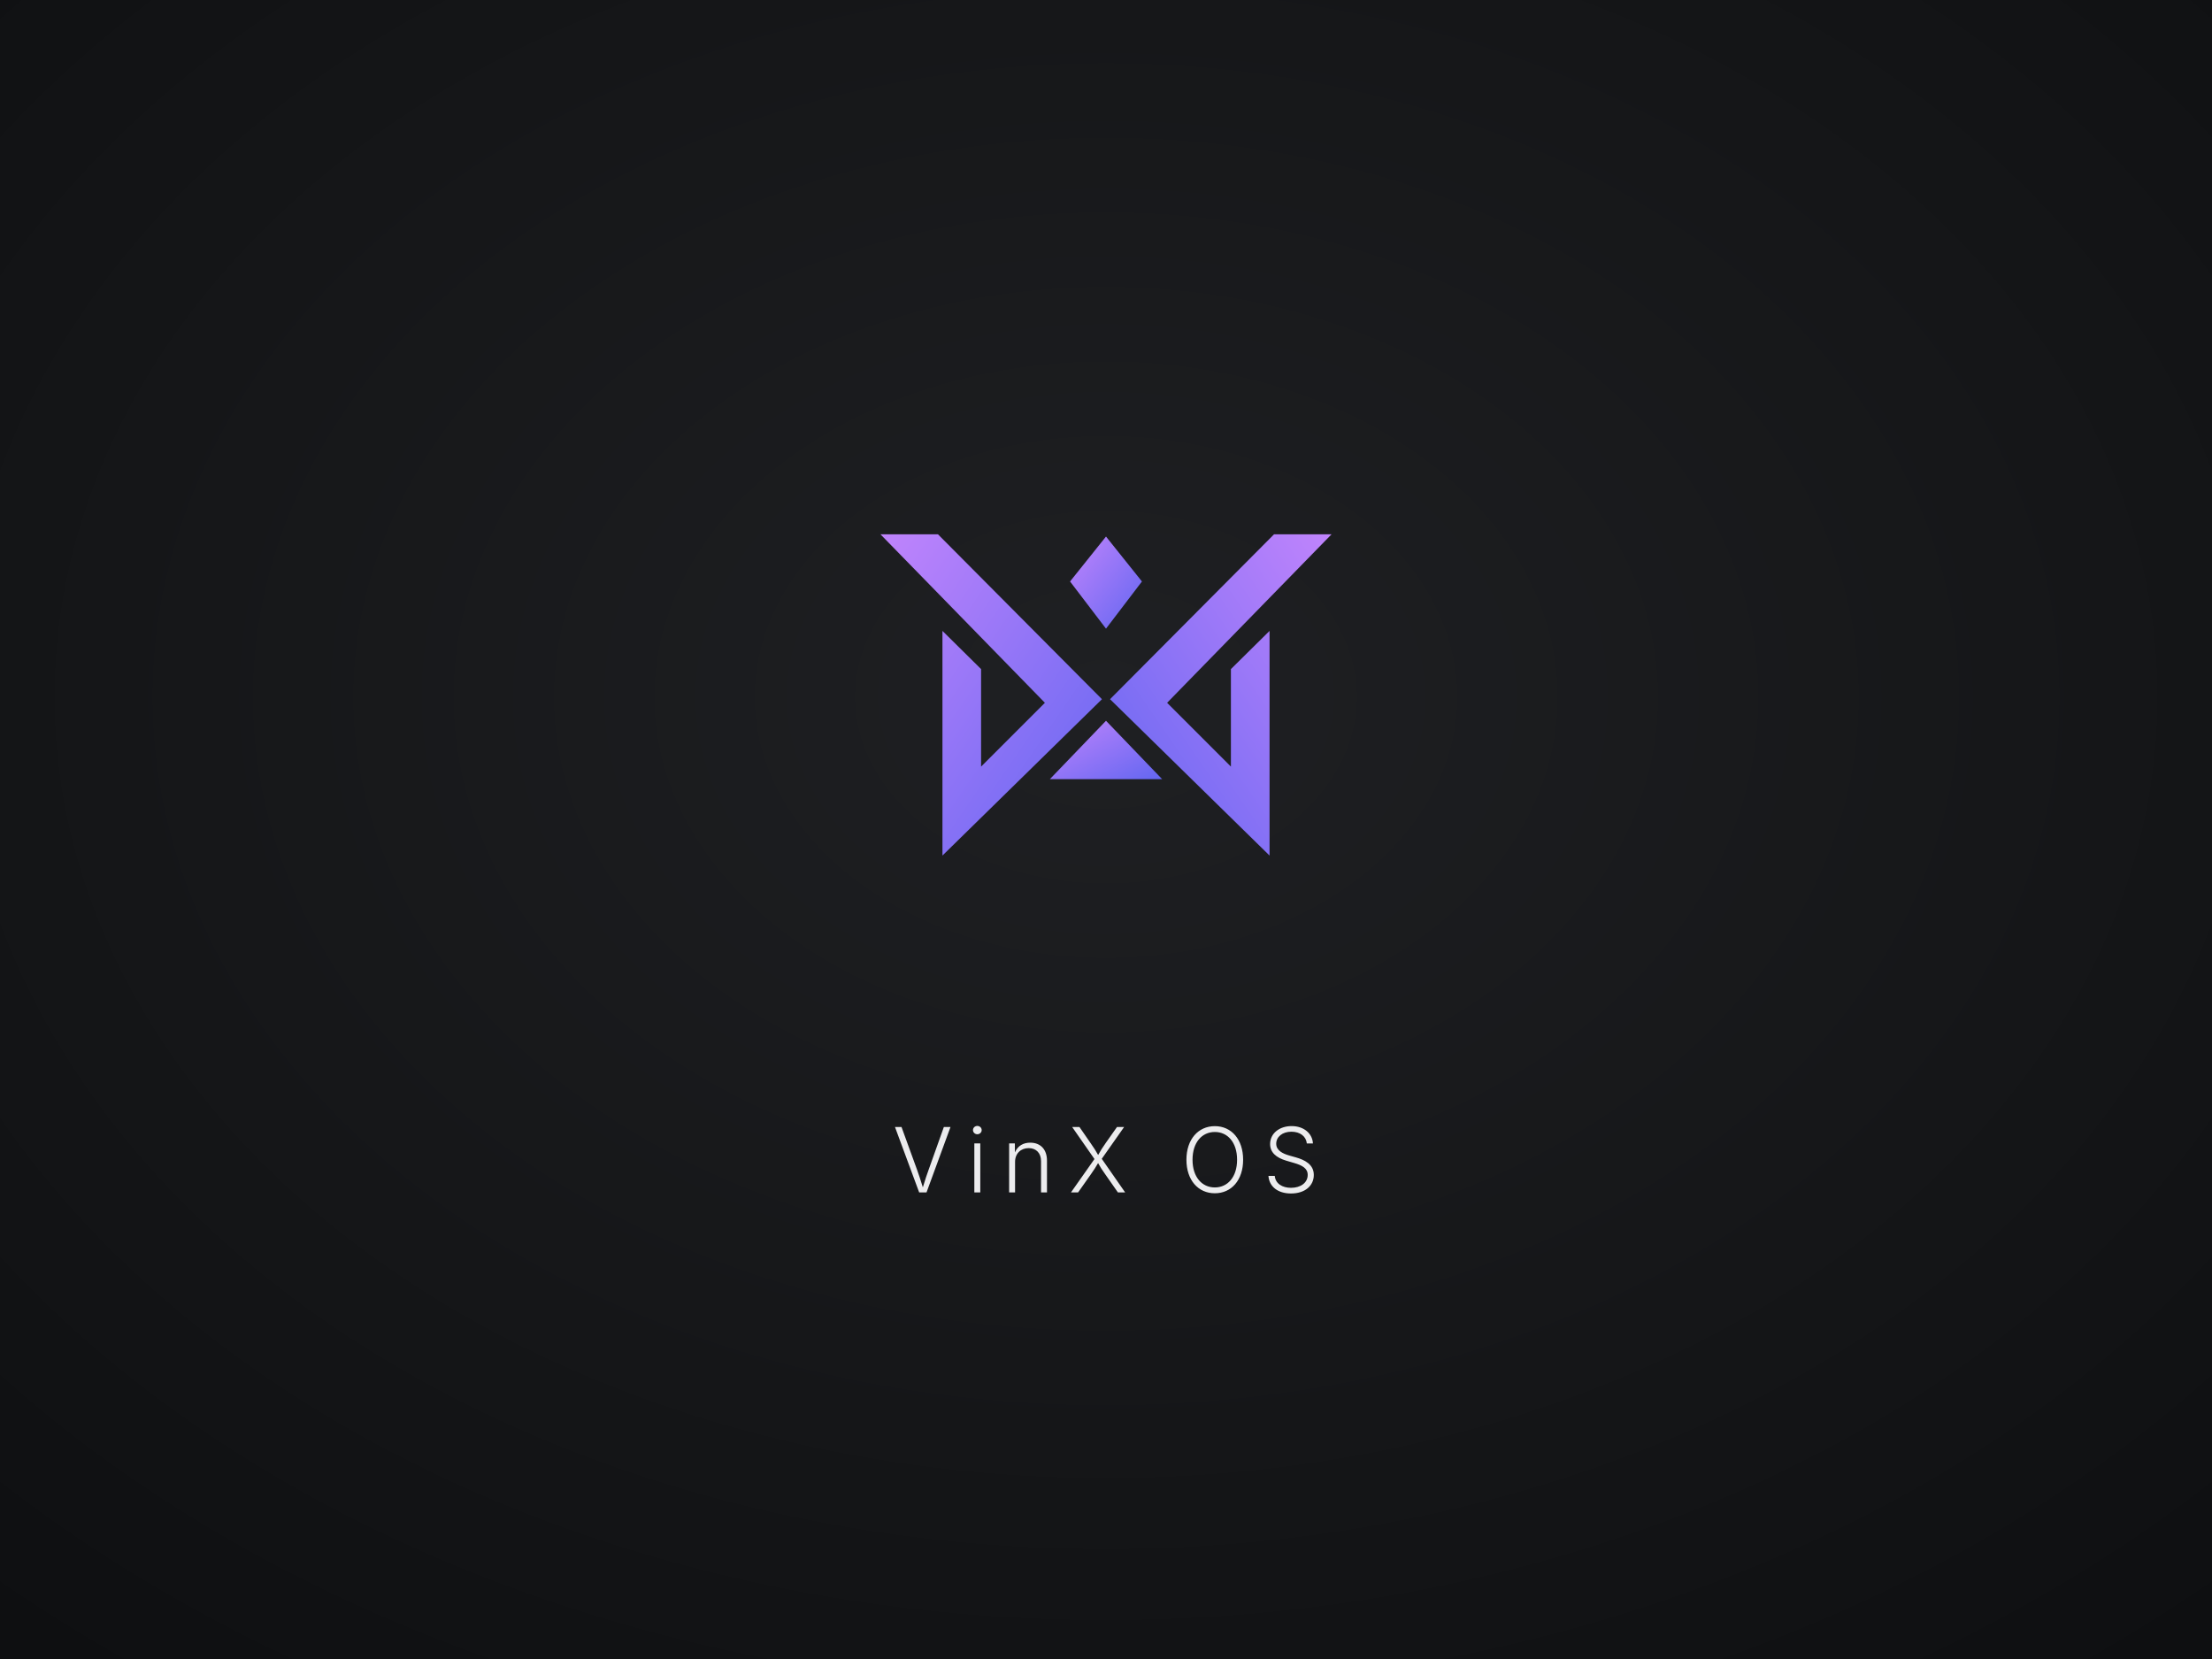
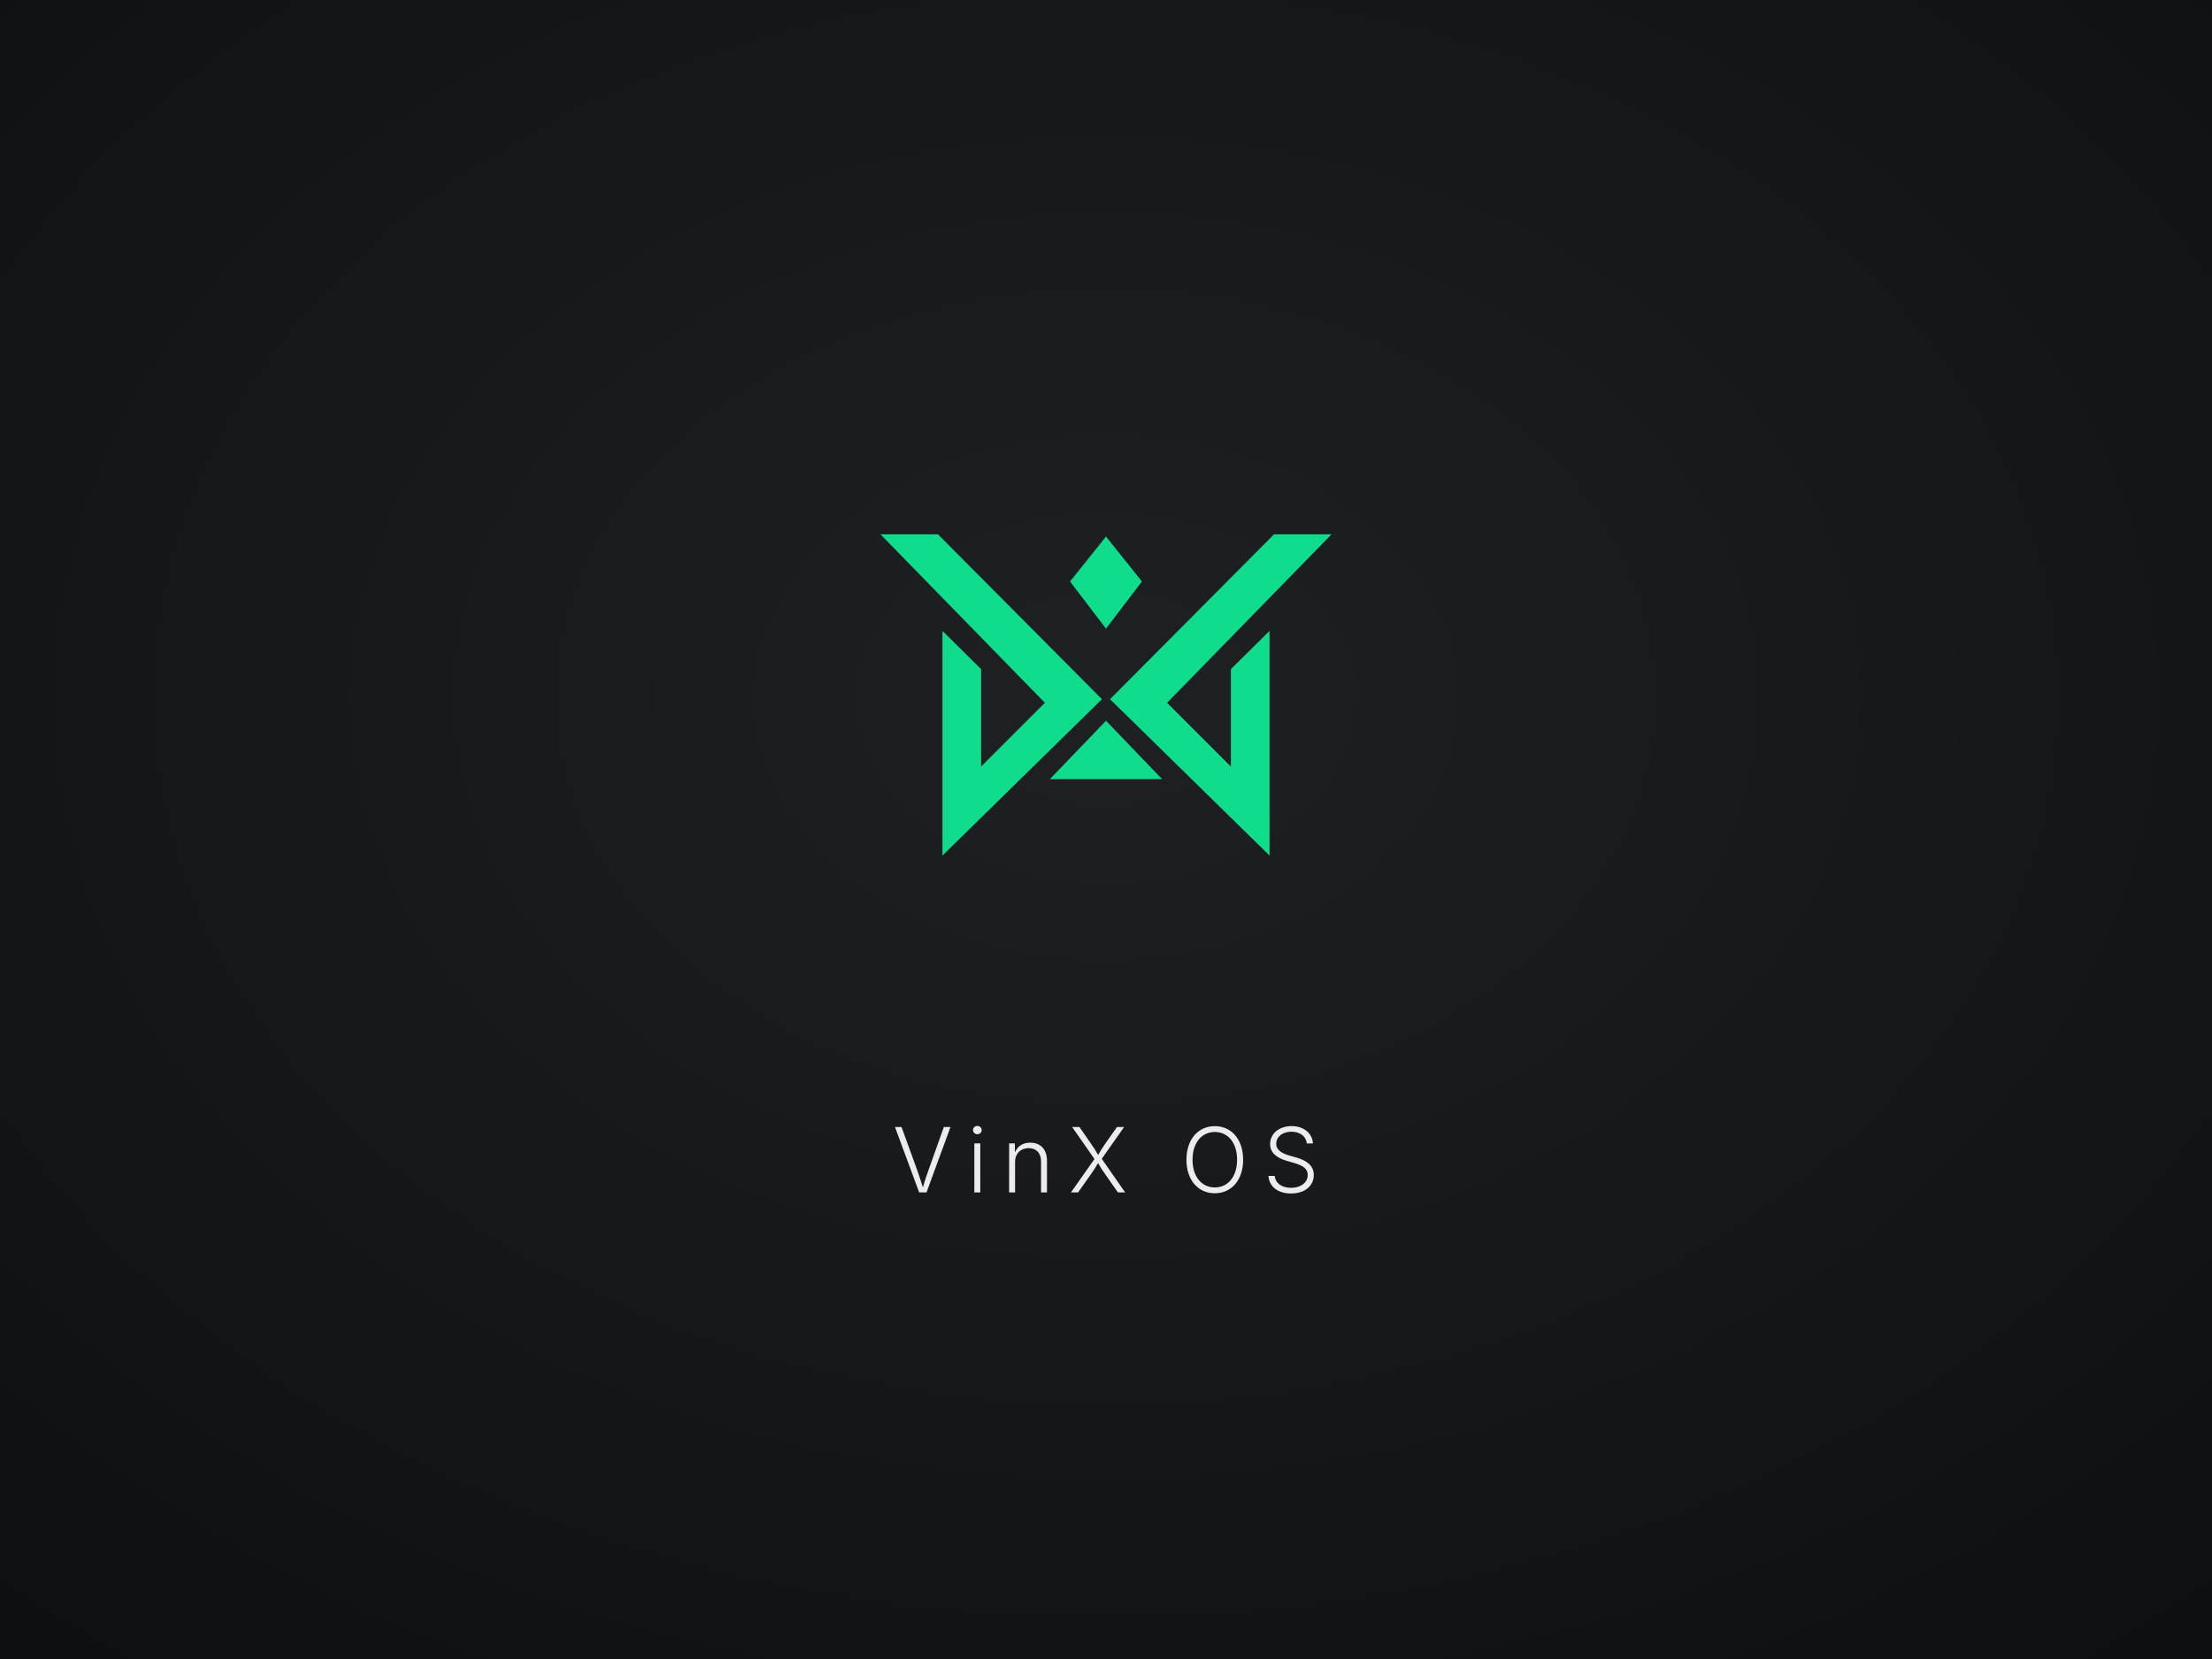
<svg xmlns="http://www.w3.org/2000/svg" viewBox="0 0 640 480" width="640" height="480">
  <defs>
    <radialGradient id="bg" cx="50%" cy="42%" r="75%">
      <stop offset="0" stop-color="#1F2023" />
      <stop offset=".6" stop-color="#151618" />
      <stop offset="1" stop-color="#0E0F11" />
    </radialGradient>
    <linearGradient id="logo" x1="0" y1="0" x2="1" y2="1">
-       <stop offset="0" stop-color="#C084FC" />
-       <stop offset="1" stop-color="#6366F1" />
+       <stop offset="0" stop-color="#10DD8C" />
+       <stop offset="1" stop-color="#10DD8C" />
    </linearGradient>
  </defs>
  <rect width="640" height="480" fill="url(#bg)" />
  <g transform="translate(320 201) scale(0.13) translate(-627 -635)" fill="url(#logo)">
    <polygon points="125,278 253,278 618,645 263,993 263,493 349,578 349,795 491,653" />
    <polygon transform="translate(1254 0) scale(-1 1)" points="125,278 253,278 618,645 263,993 263,493 349,578 349,795 491,653" />
    <polygon points="627,283 707,383 627,488 547,383" />
    <polygon points="627,693 752,823 502,823" />
  </g>
  <text x="320" y="345" text-anchor="middle" fill="#ECECEE" font-family="Inter, sans-serif" font-weight="300" font-size="26" letter-spacing="4">VinX OS</text>
</svg>
